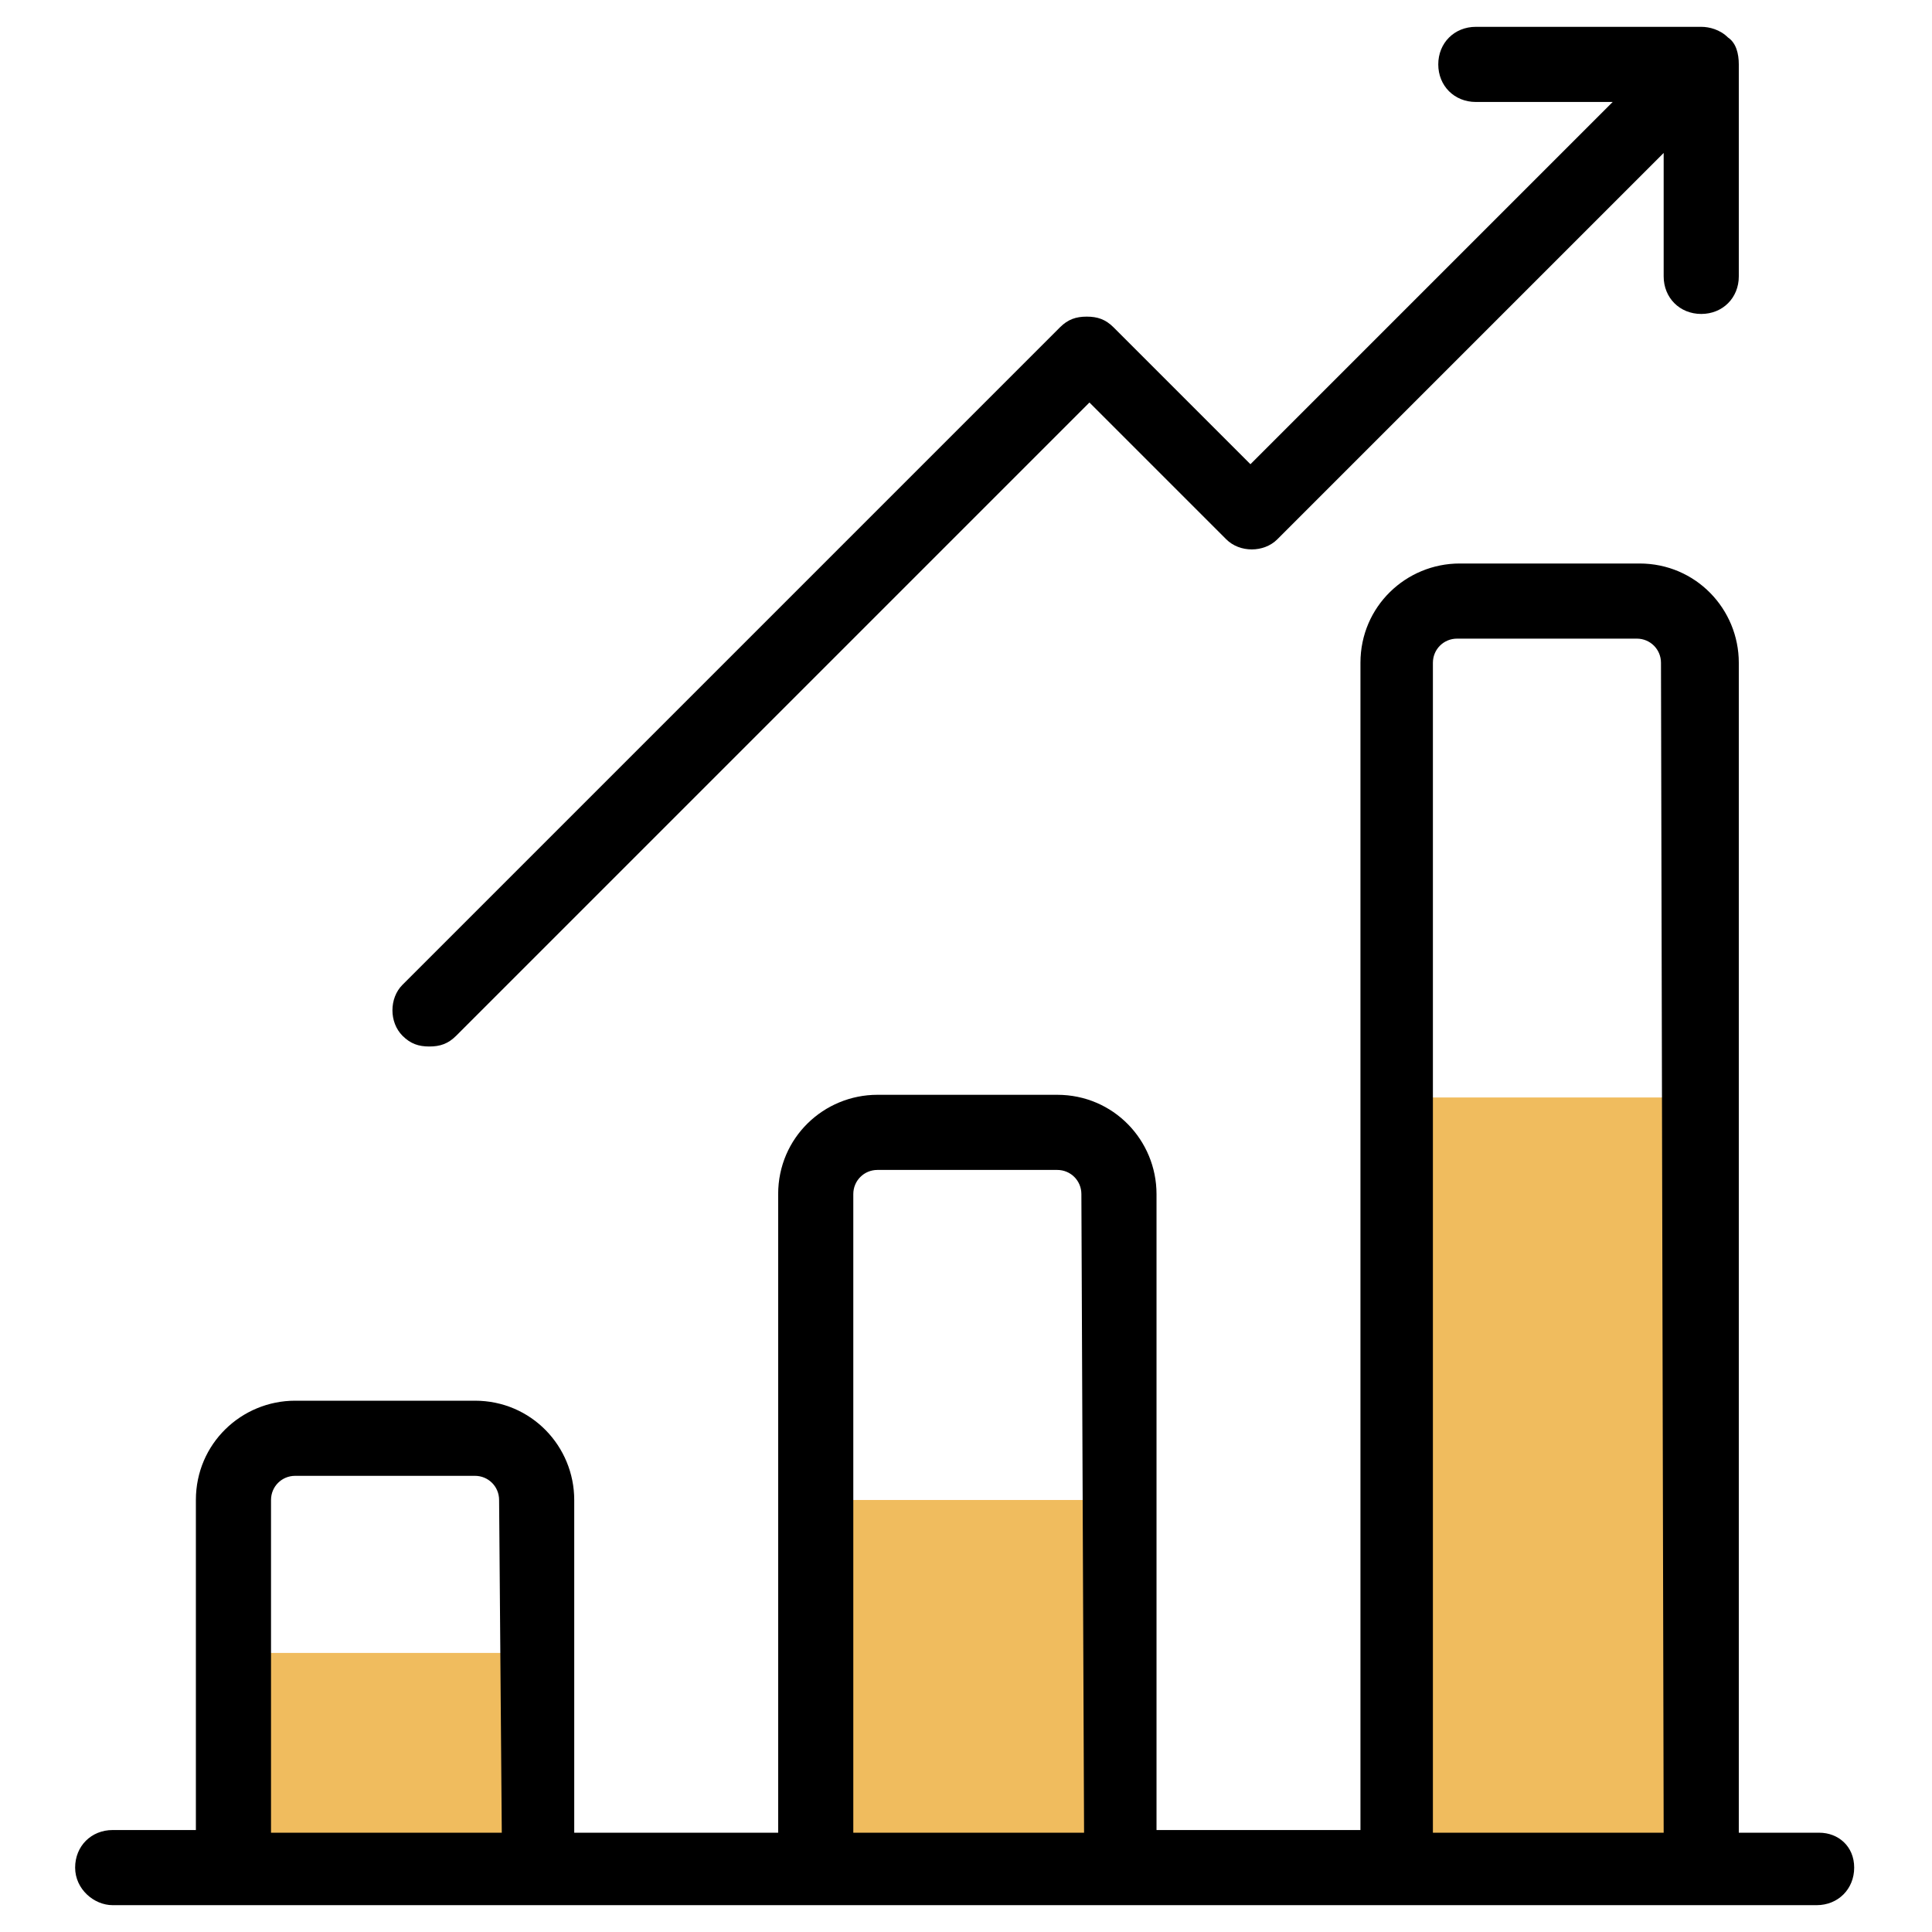
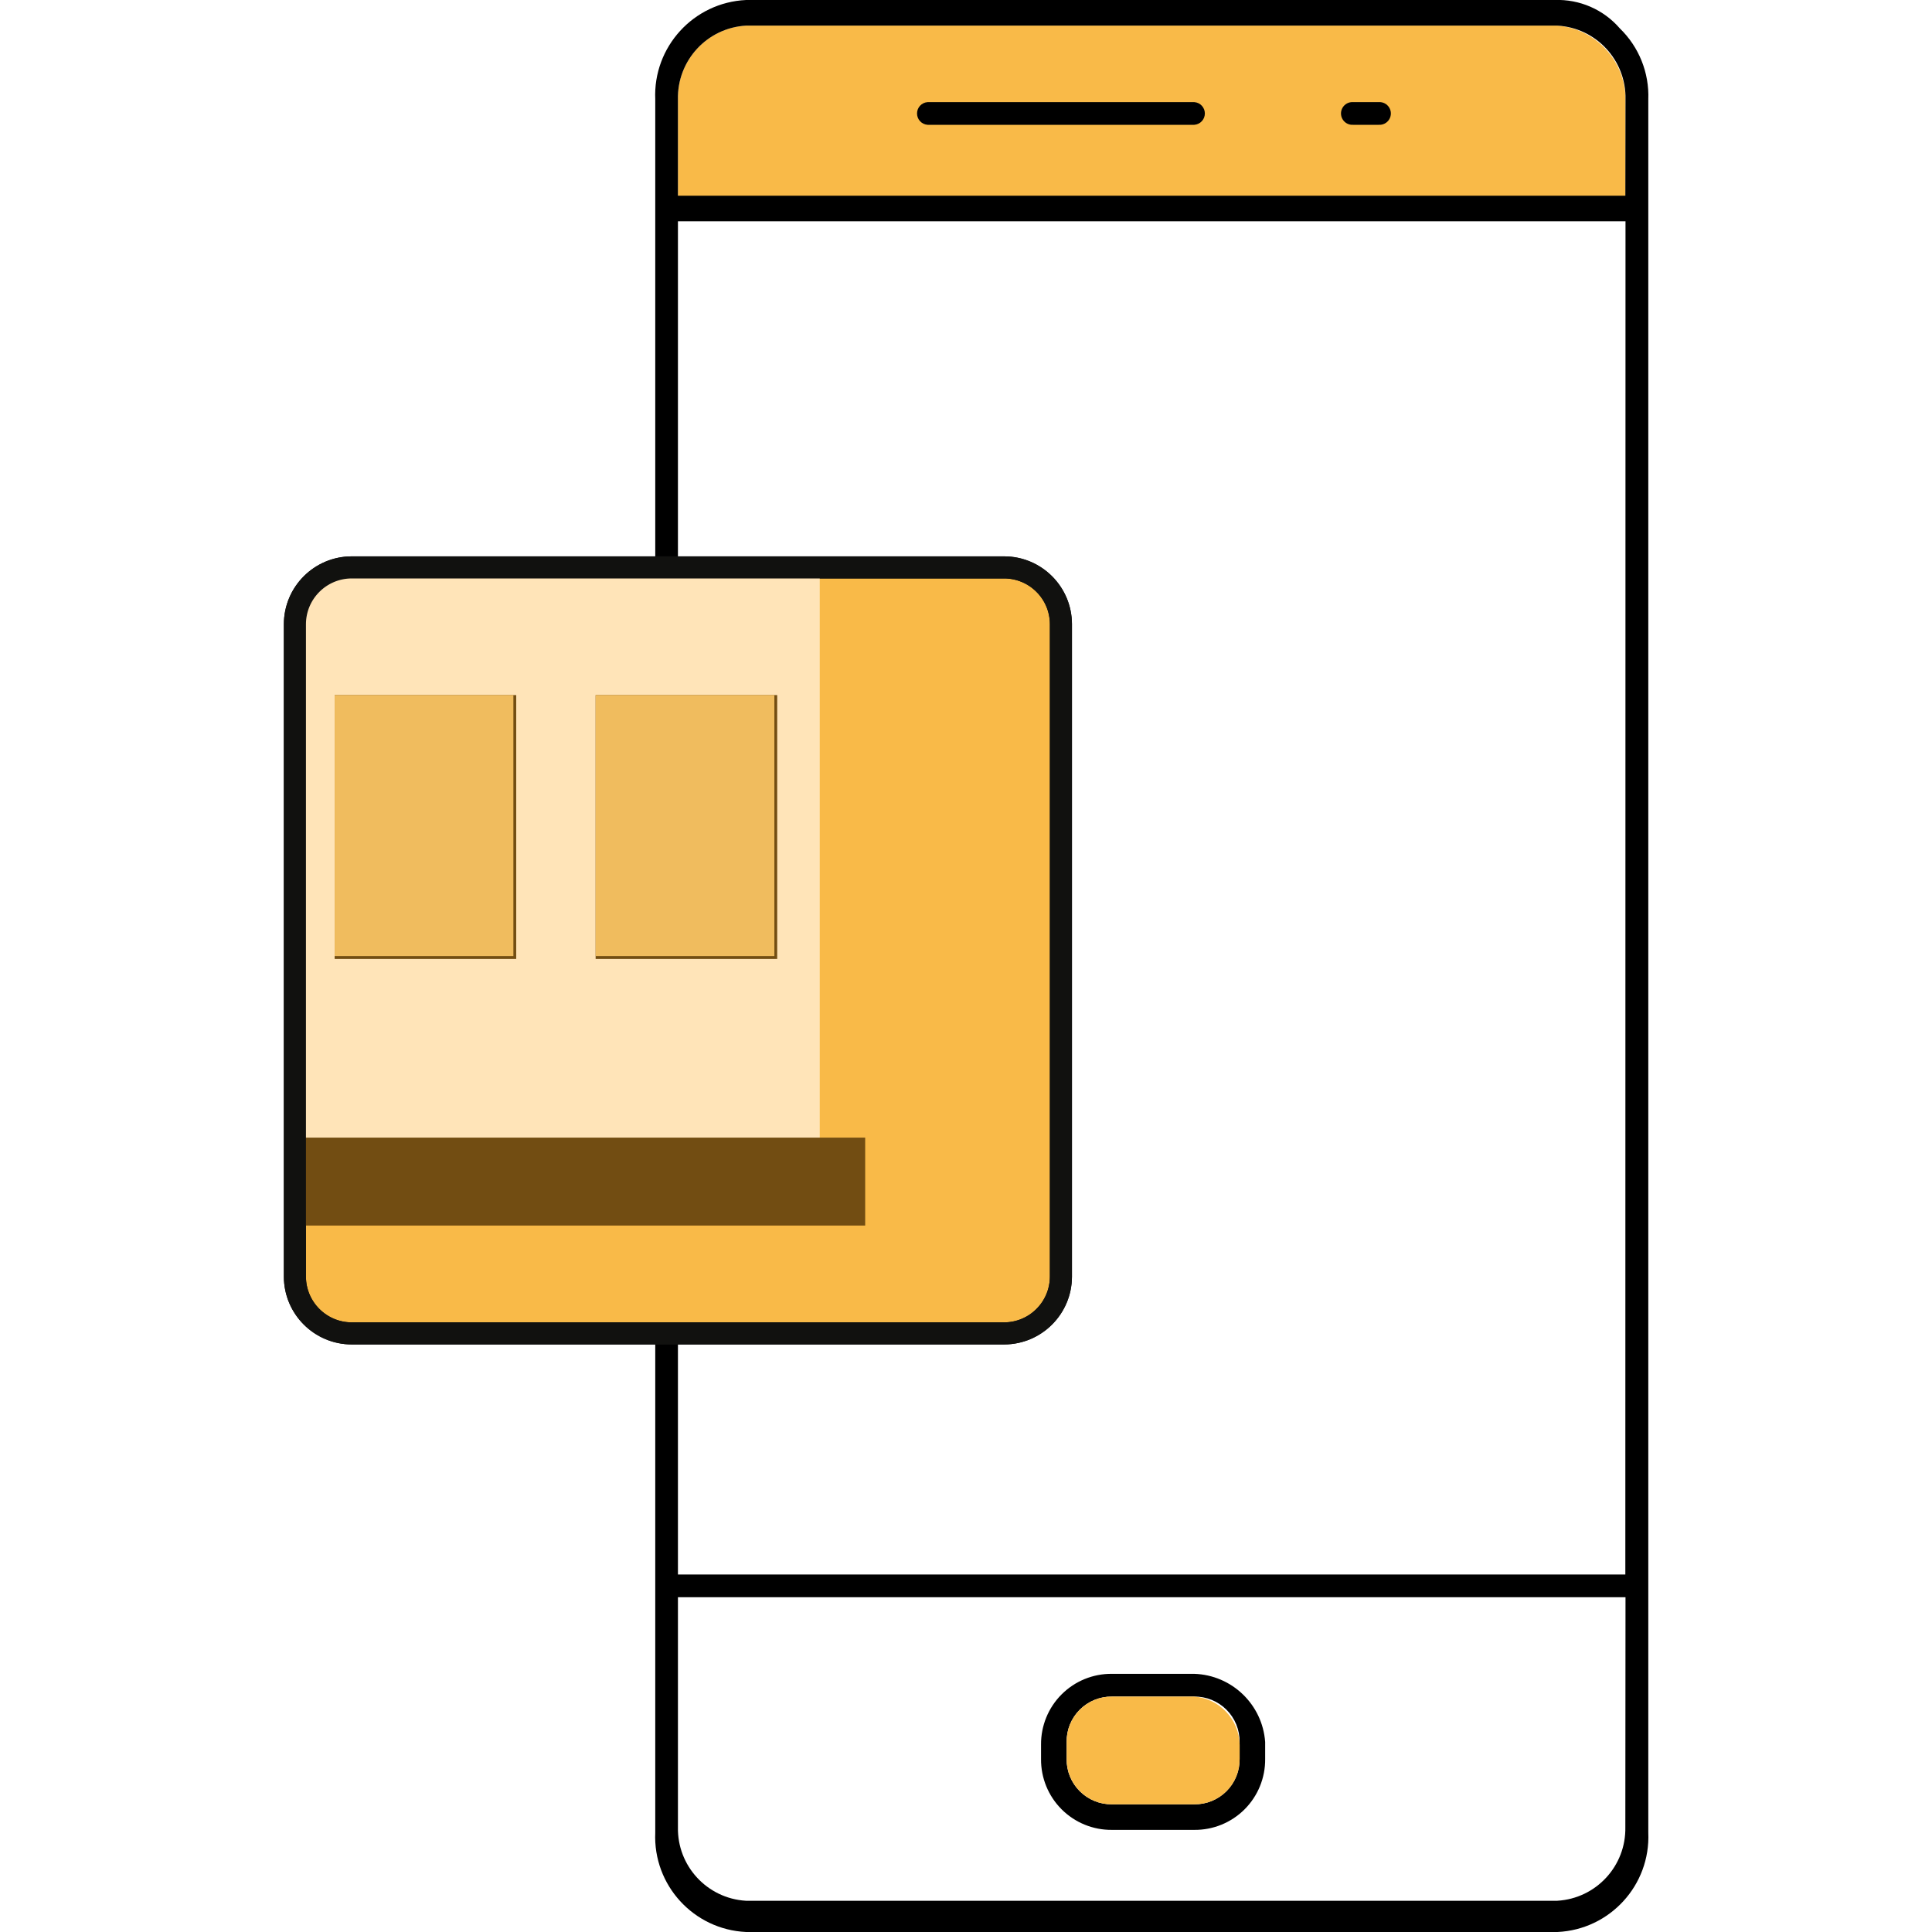
- <svg xmlns="http://www.w3.org/2000/svg" version="1.1" id="Layer_1" x="0px" y="0px" viewBox="0 0 72 72" style="enable-background:new 0 0 72 72;" width="240" height="240" xml:space="preserve">
-   <style type="text/css">
- 	.st0{fill:#F0BC5E;}
- </style>
-   <g>
-     <rect x="8.7" y="61.6" class="st0" width="11.8" height="8.8" />
-     <rect x="30.1" y="55.9" class="st0" width="11.8" height="14.5" />
-     <rect x="51.3" y="40.9" class="st0" width="11.8" height="29.5" />
-     <g>
-       <g>
-         <g>
-           <path d="M67.8,68.3h-3V24.7c0-2-1.6-3.7-3.7-3.7h-6.7c-2,0-3.7,1.6-3.7,3.7v43.5h-7.6V44.5c0-2-1.6-3.7-3.7-3.7h-6.7      c-2,0-3.7,1.6-3.7,3.7v23.8h-7.6V55.9c0-2-1.6-3.7-3.7-3.7H11c-2,0-3.7,1.6-3.7,3.7v12.3H4.2c-0.8,0-1.4,0.6-1.4,1.4      S3.5,71,4.2,71h63.5c0.8,0,1.4-0.6,1.4-1.4S68.5,68.3,67.8,68.3z M18.7,68.3h-8.6V55.9c0-0.5,0.4-0.9,0.9-0.9h6.7      c0.5,0,0.9,0.4,0.9,0.9L18.7,68.3L18.7,68.3z M40.4,68.3h-8.6V44.5c0-0.5,0.4-0.9,0.9-0.9h6.7c0.5,0,0.9,0.4,0.9,0.9L40.4,68.3      L40.4,68.3z M62,68.3h-8.6V24.7c0-0.5,0.4-0.9,0.9-0.9H61c0.5,0,0.9,0.4,0.9,0.9L62,68.3L62,68.3z" />
-         </g>
+ <svg xmlns="http://www.w3.org/2000/svg" width="240" height="240" viewBox="0 0 24.715 35">
+   <g id="Survey" transform="translate(-7.251 -2)">
+     <path id="Path_219" data-name="Path 219" d="M38.166,4.236v1.8H21v-1.8A1.309,1.309,0,0,1,22.233,2.9h14.7A1.346,1.346,0,0,1,38.166,4.236Z" transform="translate(-6.61 -0.437)" fill="#f9ba48" />
+     <g id="Group_181" data-name="Group 181" transform="translate(18.707 3.85)">
+       <path id="Path_220" data-name="Path 220" d="M29.606,6.011a.206.206,0,0,1,0-.411h4.831a.206.206,0,0,1,0,.411Z" transform="translate(-29.4 -5.6)" />
+       <path id="Path_221" data-name="Path 221" d="M44.606,6.011a.206.206,0,1,1,0-.411h.463a.206.206,0,1,1,0,.411Z" transform="translate(-36.691 -5.6)" />
+     </g>
+     <path id="Path_222" data-name="Path 222" d="M36.575,61h-1.49A1.272,1.272,0,0,0,33.8,62.285v.257a1.272,1.272,0,0,0,1.285,1.285h1.49a1.272,1.272,0,0,0,1.285-1.285v-.308A1.331,1.331,0,0,0,36.575,61Zm.822,1.542a.812.812,0,0,1-.822.822h-1.49a.812.812,0,0,1-.822-.822v-.308a.812.812,0,0,1,.822-.822h1.49a.812.812,0,0,1,.822.822Z" transform="translate(-12.832 -28.677)" />
+     <path id="Path_223" data-name="Path 223" d="M37.835,62.674v.257a.812.812,0,0,1-.822.822h-1.49a.812.812,0,0,1-.822-.822v-.308a.812.812,0,0,1,.822-.822h1.49A.893.893,0,0,1,37.835,62.674Z" transform="translate(-13.269 -29.066)" fill="#f9ba48" />
+     <path id="Path_224" data-name="Path 224" d="M37.674,2.514A1.488,1.488,0,0,0,36.492,2H21.845A1.727,1.727,0,0,0,20.2,3.8V35.2A1.727,1.727,0,0,0,21.845,37h14.7a1.727,1.727,0,0,0,1.645-1.8V3.8A1.7,1.7,0,0,0,37.674,2.514Zm.1,32.584a1.309,1.309,0,0,1-1.233,1.336h-14.7A1.309,1.309,0,0,1,20.611,35.1V30.935H37.777Zm0-4.574H20.611V6.009H37.777Zm0-24.978H20.611V3.8a1.309,1.309,0,0,1,1.233-1.336h14.7A1.309,1.309,0,0,1,37.777,3.8Z" transform="translate(-6.221)" />
+     <g id="Group_184" data-name="Group 184" transform="translate(7.4 12.279)">
+       <path id="Path_225" data-name="Path 225" d="M21.377,23.028V34.849a1.031,1.031,0,0,1-1.028,1.028H8.528A1.031,1.031,0,0,1,7.5,34.849V23.028A1.031,1.031,0,0,1,8.528,22H20.349A1.03,1.03,0,0,1,21.377,23.028Z" transform="translate(-7.449 -22)" fill="#f9ba48" stroke="#11110f" stroke-miterlimit="10" stroke-width="0.4" />
+       <path id="Path_226" data-name="Path 226" d="M17.008,22V32.382H7.5V23.028A1.031,1.031,0,0,1,8.528,22Z" transform="translate(-7.449 -22)" fill="#ffe4b8" />
+       <g id="Group_182" data-name="Group 182" transform="translate(5.499 2.313)">
+         <rect id="Rectangle_121" data-name="Rectangle 121" width="3.289" height="4.78" fill="#724d12" />
+         <rect id="Rectangle_122" data-name="Rectangle 122" width="3.238" height="4.728" fill="#f0bc5e" />
      </g>
-       <g>
-         <g>
-           <path d="M64.8,2.4c0-0.4-0.1-0.8-0.4-1c-0.3-0.3-0.7-0.4-1-0.4c0,0,0,0-0.1,0H55c-0.8,0-1.4,0.6-1.4,1.4s0.6,1.4,1.4,1.4h5.1      L46.6,17.3l-5.1-5.1c-0.3-0.3-0.6-0.4-1-0.4s-0.7,0.1-1,0.4L15,36.7c-0.5,0.5-0.5,1.4,0,1.9c0.3,0.3,0.6,0.4,1,0.4      s0.7-0.1,1-0.4L40.6,15l5.1,5.1c0.5,0.5,1.4,0.5,1.9,0L62,5.7v4.6c0,0.8,0.6,1.4,1.4,1.4s1.4-0.6,1.4-1.4V2.4      C64.8,2.5,64.8,2.5,64.8,2.4z" />
-         </g>
+       <g id="Group_183" data-name="Group 183" transform="translate(0.771 2.313)">
+         <rect id="Rectangle_123" data-name="Rectangle 123" width="3.289" height="4.78" fill="#724d12" />
+         <rect id="Rectangle_124" data-name="Rectangle 124" width="3.238" height="4.728" fill="#f0bc5e" />
      </g>
+       <rect id="Rectangle_125" data-name="Rectangle 125" width="10.382" height="1.593" transform="translate(0 10.33)" fill="#724d12" />
+       <path id="Path_227" data-name="Path 227" d="M21.377,23.028V34.849a1.031,1.031,0,0,1-1.028,1.028H8.528A1.031,1.031,0,0,1,7.5,34.849V23.028A1.031,1.031,0,0,1,8.528,22H20.349A1.03,1.03,0,0,1,21.377,23.028Z" transform="translate(-7.449 -22)" fill="none" stroke="#11110f" stroke-miterlimit="10" stroke-width="0.4" />
    </g>
  </g>
</svg>
